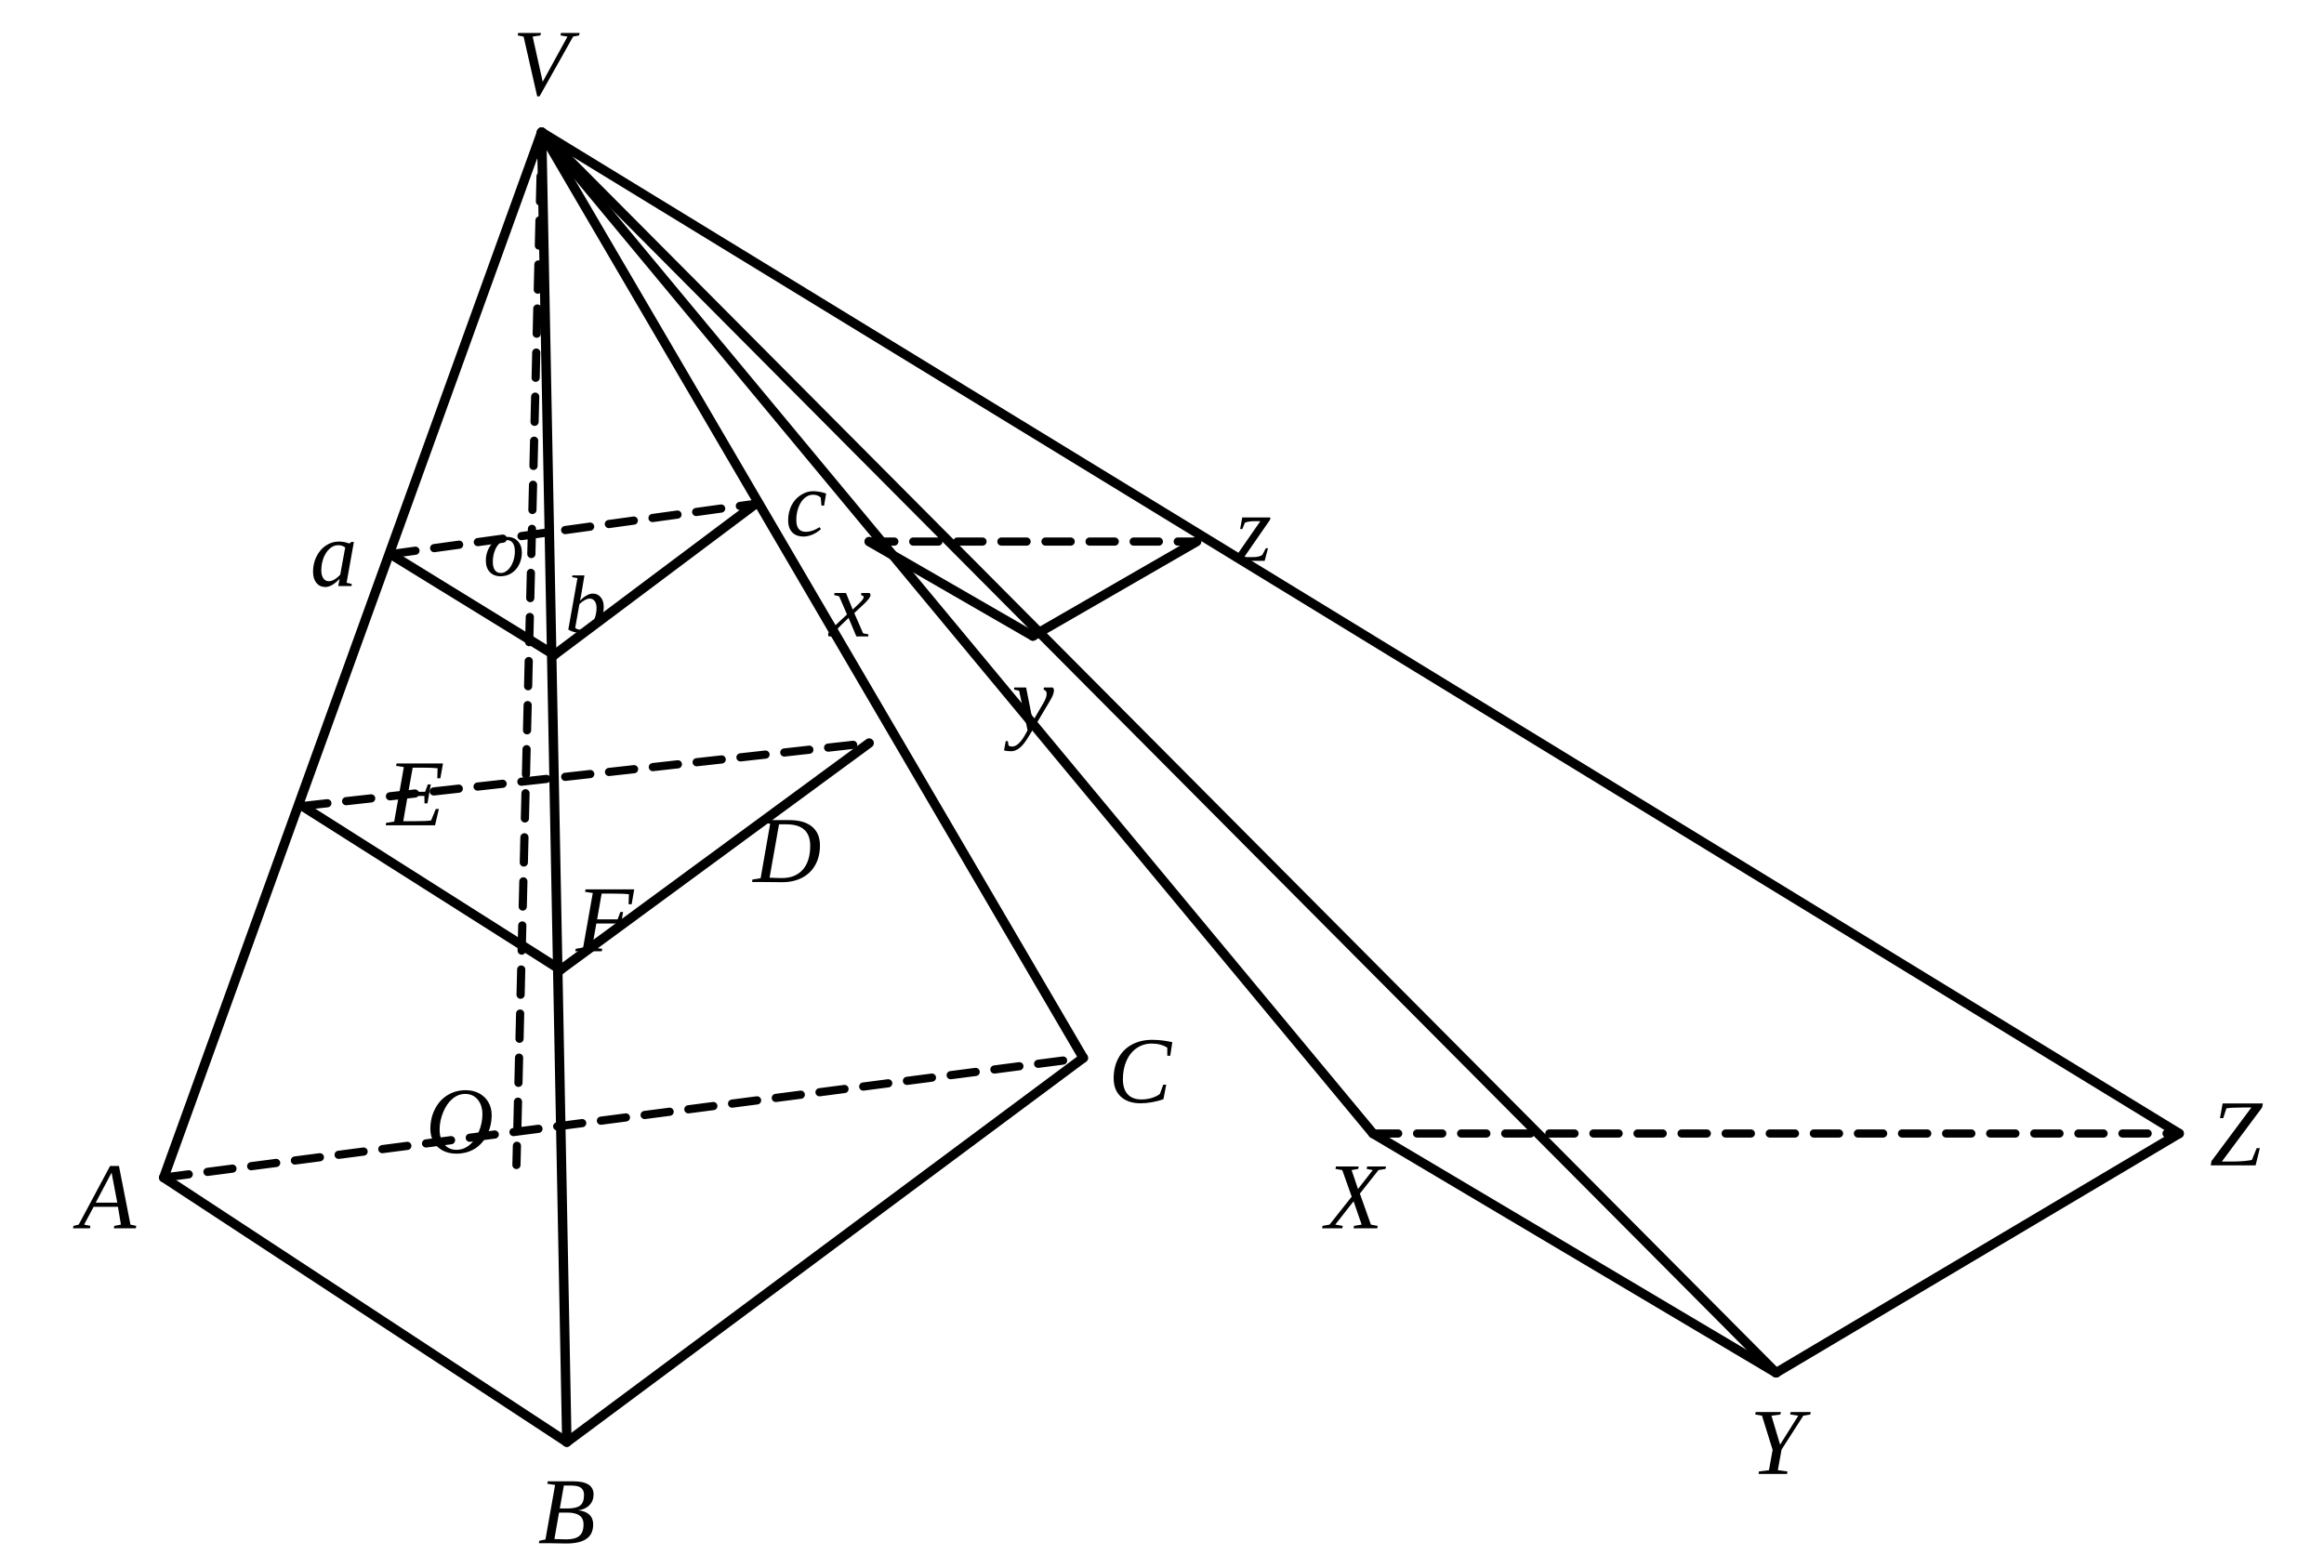
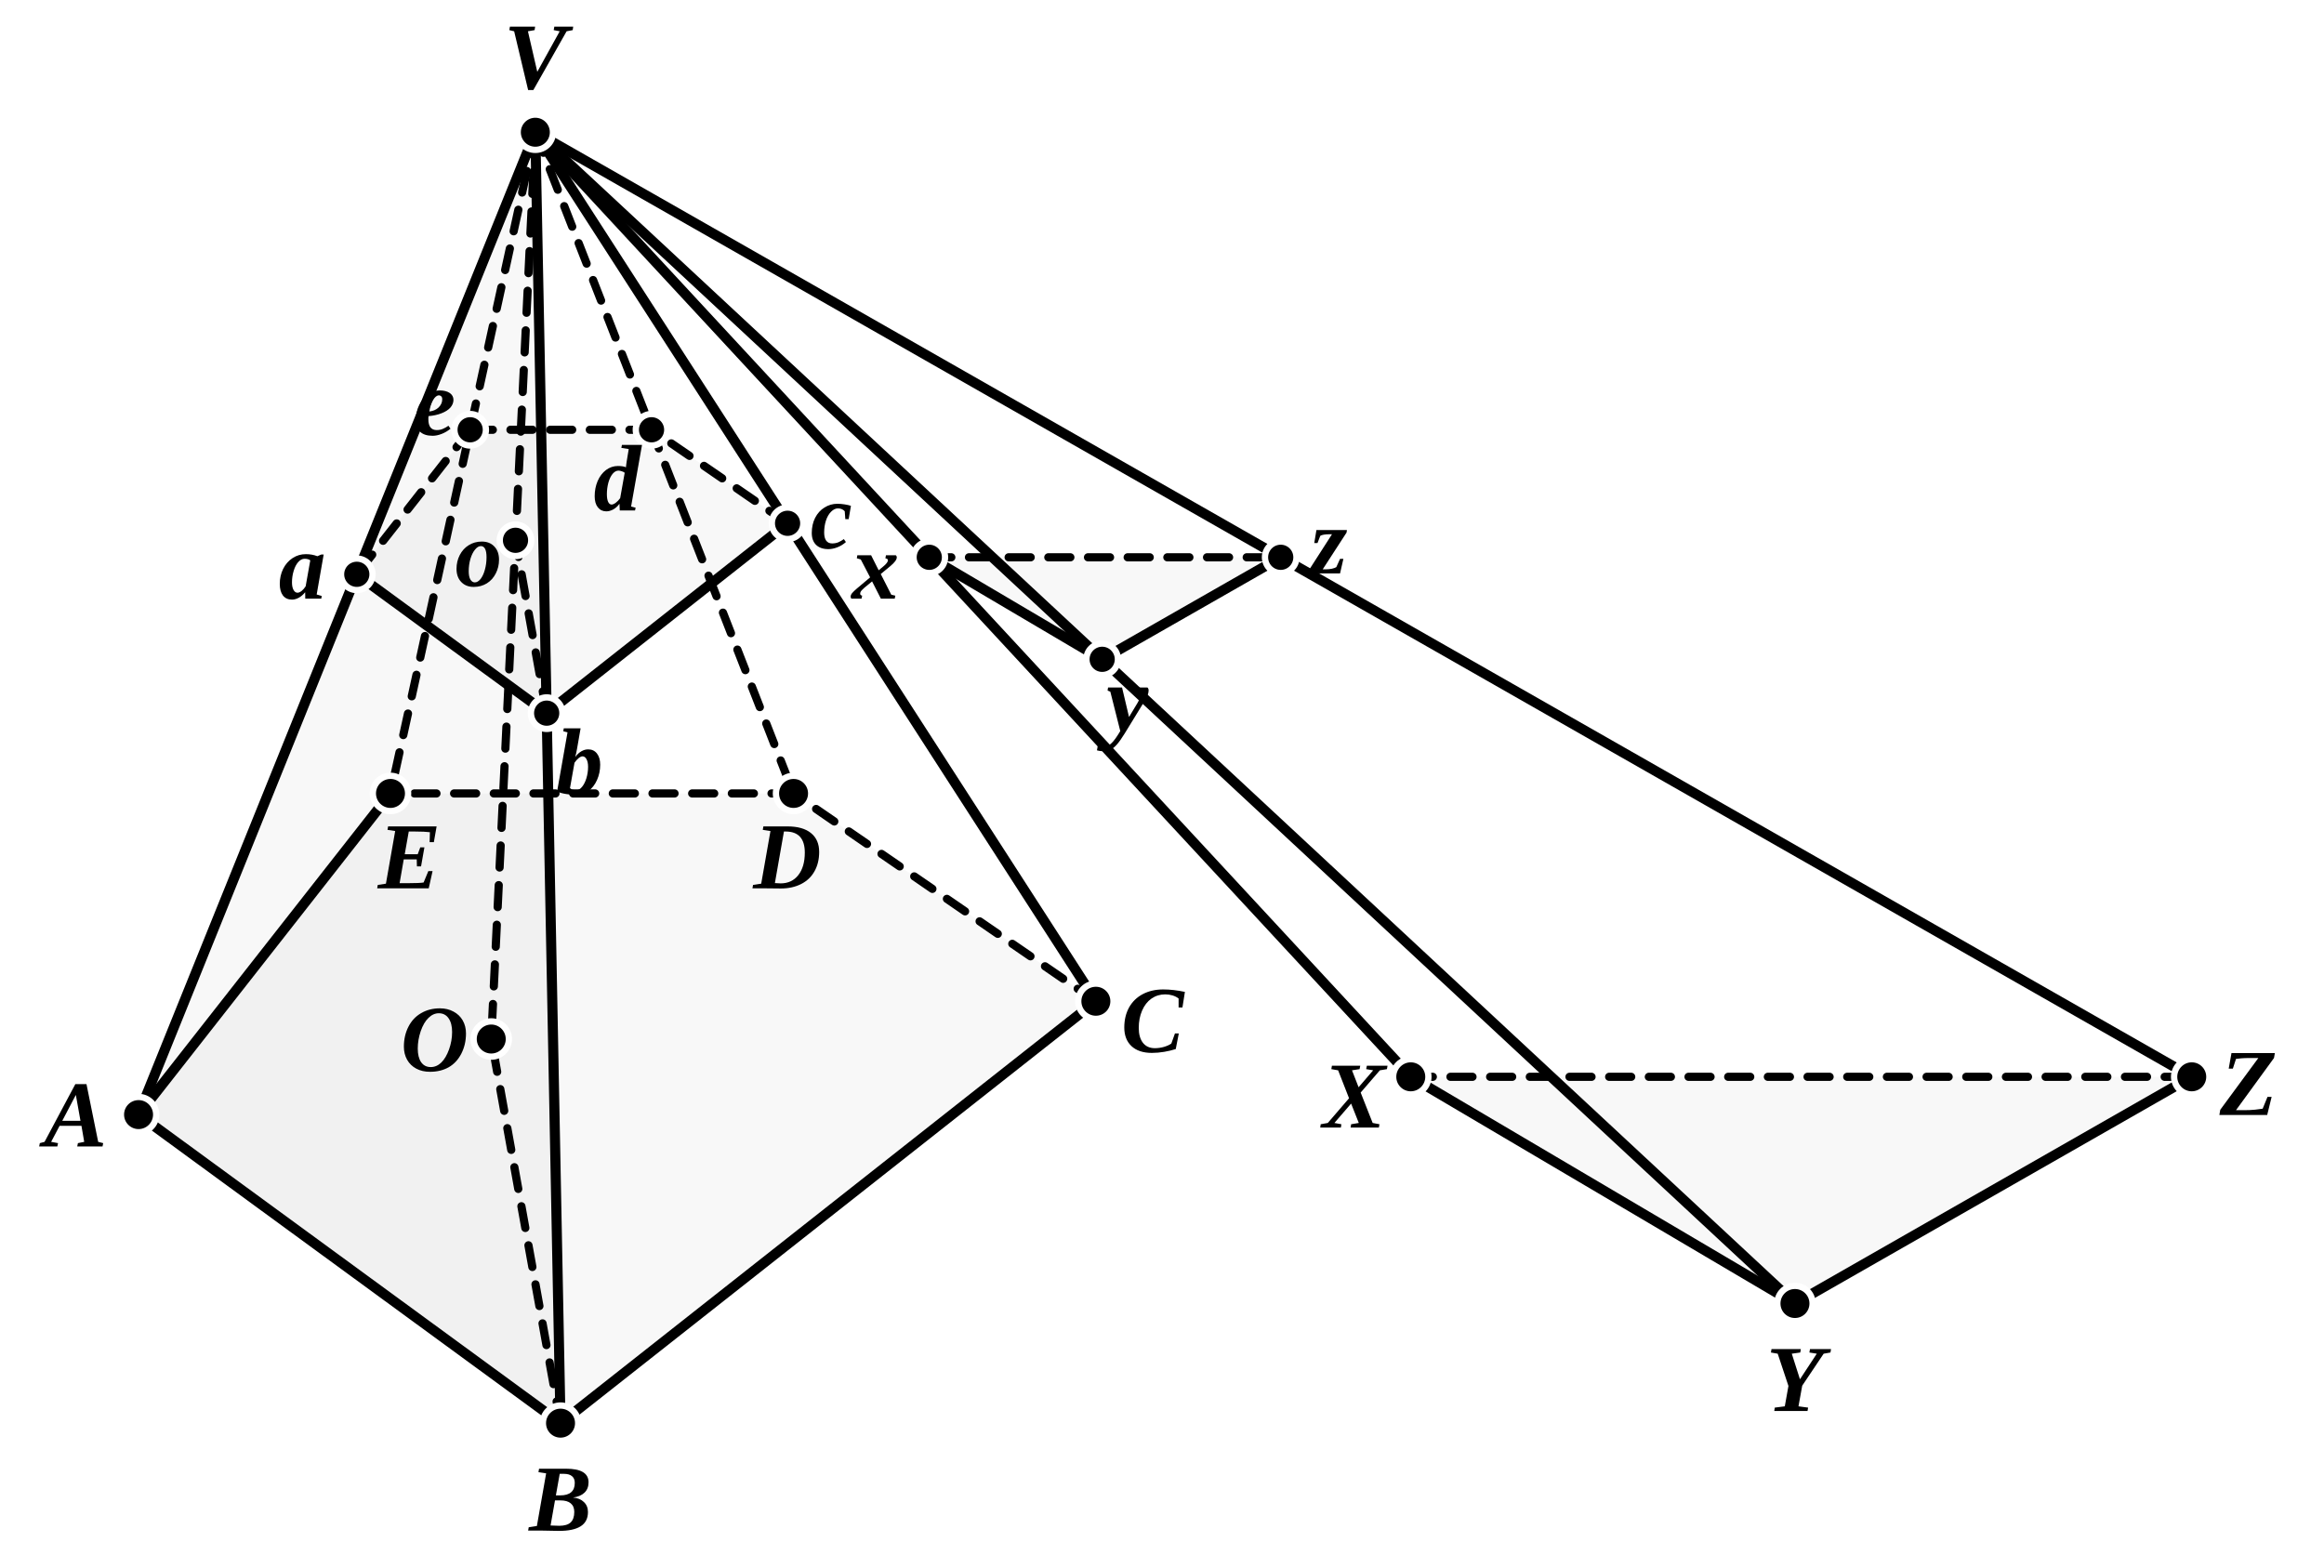
- <svg xmlns="http://www.w3.org/2000/svg" viewBox="0 0 369 249" width="100%" height="100%">
+ <svg xmlns="http://www.w3.org/2000/svg" viewBox="0 0 369 249" width="369" height="249" class="euclid-graphic" data-graphic-id="0393.g1" data-folio="0393" data-graphic="g1" data-proposition="XII.5">
  <style>
-     .bg { fill: #ffffff; }
-     .line { stroke: #000000; stroke-width: 1.5; stroke-linecap: round; stroke-linejoin: round; fill: none; }
-     .dashed { stroke: #000000; stroke-width: 1.3; stroke-dasharray: 4,3; stroke-linecap: round; stroke-linejoin: round; fill: none; }
-     .geom:hover { stroke: #0284c7; stroke-width: 2.5; cursor: pointer; }
-     .label { font-family: "Times New Roman", Times, serif; font-size: 15px; font-style: italic; fill: #000000; text-anchor: middle; dominant-baseline: central; user-select: none; }
-     .label:hover { fill: #0284c7; font-weight: bold; cursor: pointer; }
+     .euclid-graphic {
+       font-family: 'Times New Roman', 'Georgia', serif;
+       font-style: italic;
+       background-color: #ffffff;
+     }
+     .geom-line, .geom-circle, .geom-arc {
+       stroke: #000000;
+       stroke-width: 1.6;
+       stroke-linecap: round;
+       stroke-linejoin: round;
+       fill: none;
+       transition: stroke 0.15s, stroke-width 0.15s;
+     }
+     .geom-dashed {
+       stroke-dasharray: 3.5, 2.8;
+       stroke-width: 1.3;
+     }
+     .geom-polygon {
+       fill: #000000;
+       fill-opacity: 0.03;
+       stroke: none;
+       transition: fill-opacity 0.15s;
+     }
+     .wedge, .angle {
+       fill: #ef4444;
+       fill-opacity: 0.24;
+       stroke: #ef4444;
+       stroke-width: 2;
+       stroke-linejoin: round;
+       transition: opacity 0.12s ease;
+     }
+     .geom-point {
+       fill: #000000;
+       stroke: #ffffff;
+       stroke-width: 1;
+     }
+     .geom-label {
+       font-size: 15px;
+       font-weight: bold;
+       fill: #000000;
+       text-anchor: middle;
+       dominant-baseline: central;
+       user-select: none;
+     }
+     .geom-overlay {
+       opacity: 0;
+       pointer-events: none;
+       transition: opacity 0.12s ease;
+     }
+     [data-ref]:hover, .highlight, .geom-highlight-active {
+       opacity: 1 !important;
+       stroke: #ef4444 !important;
+       stroke-width: 3.5 !important;
+       cursor: pointer;
+     }
+     text[data-ref]:hover, text.highlight, text.geom-highlight-active {
+       fill: #ef4444 !important;
+       stroke: none !important;
+     }
+     .geom-polygon:hover, .geom-polygon.highlight, polygon.geom-highlight-active,
+     path.wedge.geom-highlight-active, path.angle.geom-highlight-active {
+       opacity: 1 !important;
+       fill-opacity: 0.24 !important;
+       fill: #ef4444 !important;
+       stroke: #ef4444 !important;
+       stroke-width: 2.5 !important;
+     }
+     .geom-point:hover, .geom-point.highlight, circle.geom-point.geom-highlight-active {
+       r: 5.0 !important;
+       fill: #ef4444 !important;
+       stroke: #ffffff !important;
+       stroke-width: 1.5 !important;
+     }
  </style>
-   <rect class="bg" width="369" height="249" />
-   <line class="line geom" x1="86" y1="21" x2="26" y2="187" />
-   <line class="line geom" x1="86" y1="21" x2="90" y2="229" />
-   <line class="line geom" x1="86" y1="21" x2="172" y2="168" />
-   <line class="dashed geom" x1="86" y1="21" x2="82" y2="185" />
-   <line class="line geom" x1="26" y1="187" x2="90" y2="229" />
-   <line class="line geom" x1="90" y1="229" x2="172" y2="168" />
-   <line class="dashed geom" x1="26" y1="187" x2="172" y2="168" />
-   <line class="line geom" x1="62" y1="88" x2="88" y2="104" />
-   <line class="line geom" x1="88" y1="104" x2="120" y2="80" />
-   <line class="dashed geom" x1="62" y1="88" x2="120" y2="80" />
-   <line class="line geom" x1="48" y1="128" x2="89" y2="154" />
-   <line class="line geom" x1="89" y1="154" x2="138" y2="118" />
-   <line class="dashed geom" x1="48" y1="128" x2="138" y2="118" />
-   <line class="line geom" x1="86" y1="21" x2="218" y2="180" />
-   <line class="line geom" x1="86" y1="21" x2="282" y2="218" />
-   <line class="line geom" x1="86" y1="21" x2="346" y2="180" />
-   <line class="line geom" x1="218" y1="180" x2="282" y2="218" />
-   <line class="line geom" x1="282" y1="218" x2="346" y2="180" />
-   <line class="dashed geom" x1="218" y1="180" x2="346" y2="180" />
-   <line class="line geom" x1="138" y1="86" x2="164" y2="101" />
-   <line class="line geom" x1="164" y1="101" x2="190" y2="86" />
-   <line class="dashed geom" x1="138" y1="86" x2="190" y2="86" />
-   <text class="label" x="86" y="10">V</text>
-   <text class="label" x="53" y="88">a</text>
-   <text class="label" x="80" y="87" style="font-size: 13px;">o</text>
-   <text class="label" x="93" y="96" style="font-size: 13px;">b</text>
-   <text class="label" x="128" y="80">c</text>
-   <text class="label" x="66" y="126">E</text>
-   <text class="label" x="96" y="146">F</text>
-   <text class="label" x="125" y="135">D</text>
-   <text class="label" x="17" y="190">A</text>
-   <text class="label" x="73" y="178">O</text>
-   <text class="label" x="90" y="240">B</text>
-   <text class="label" x="181" y="170">C</text>
-   <text class="label" x="135" y="96">x</text>
-   <text class="label" x="164" y="111">y</text>
-   <text class="label" x="199" y="84">z</text>
-   <text class="label" x="215" y="190">X</text>
-   <text class="label" x="282" y="229">Y</text>
-   <text class="label" x="355" y="180">Z</text>
+   <rect width="100%" height="100%" fill="#ffffff" />
+   <g id="elements">
+   </g>
+   <g id="graphics">
+     <polygon id="el-pyr-VABCDE" data-ref="&lt; V A B C D E &gt;" data-type="polygon" points="85.0,21.0 22.0,177.0 89.0,226.0 174.0,159.0" class="geom-polygon geom-overlay" />
+     <polygon id="el-tri-VAB" data-ref="&lt; V A B &gt;" data-aliases="&lt; A B V &gt; | &lt; B V A &gt;" data-type="polygon" points="85.0,21.0 22.0,177.0 89.0,226.0" class="geom-polygon" />
+     <polygon id="el-poly-ABCDE" data-ref="&lt; A B C D E &gt;" data-type="polygon" points="22.0,177.0 89.0,226.0 174.0,159.0 126.0,126.0 62.0,126.0" class="geom-polygon" />
+     <polygon id="el-poly-abcde" data-ref="&lt; a b c d e &gt;" data-type="polygon" points="56.65,91.2 86.8,113.25 125.05,83.1 103.45,68.25 74.65,68.25" class="geom-polygon" />
+     <polygon id="el-tri-XYZ" data-ref="&lt; X Y Z &gt;" data-aliases="&lt; Y Z X &gt; | &lt; Z X Y &gt;" data-type="polygon" points="224.0,171.0 285.0,207.0 348.0,171.0" class="geom-polygon" />
+     <polygon id="el-tri-xyz" data-ref="&lt; x y z &gt;" data-aliases="&lt; y z x &gt; | &lt; z x y &gt;" data-type="polygon" points="147.55,88.5 175.0,104.7 203.35,88.5" class="geom-polygon" />
+     <line id="el-seg-VA" data-ref="/ V A /" data-aliases="/ A V /" data-type="segment" x1="85.0" y1="21.0" x2="22.0" y2="177.0" class="geom-line" />
+     <line id="el-seg-VB" data-ref="/ V B /" data-aliases="/ B V /" data-type="segment" x1="85.0" y1="21.0" x2="89.0" y2="226.0" class="geom-line" />
+     <line id="el-seg-VC" data-ref="/ V C /" data-aliases="/ C V /" data-type="segment" x1="85.0" y1="21.0" x2="174.0" y2="159.0" class="geom-line" />
+     <line id="el-seg-VD" data-ref="/ V D /" data-aliases="/ D V /" data-type="segment" x1="85.0" y1="21.0" x2="126.0" y2="126.0" class="geom-line geom-dashed" />
+     <line id="el-seg-VE" data-ref="/ V E /" data-aliases="/ E V /" data-type="segment" x1="85.0" y1="21.0" x2="62.0" y2="126.0" class="geom-line geom-dashed" />
+     <line id="el-seg-VO" data-ref="/ V O /" data-aliases="/ O V /" data-type="segment" x1="85.0" y1="21.0" x2="78.0" y2="165.0" class="geom-line geom-dashed" />
+     <line id="el-seg-Va" data-ref="/ V a /" data-aliases="/ a V /" data-type="segment" x1="85.0" y1="21.0" x2="56.65" y2="91.2" class="geom-line geom-overlay" />
+     <line id="el-seg-aA" data-ref="/ a A /" data-aliases="/ A a /" data-type="segment" x1="56.65" y1="91.2" x2="22.0" y2="177.0" class="geom-line geom-overlay" />
+     <line id="el-seg-Vb" data-ref="/ V b /" data-aliases="/ b V /" data-type="segment" x1="85.0" y1="21.0" x2="86.8" y2="113.25" class="geom-line geom-overlay" />
+     <line id="el-seg-bB" data-ref="/ b B /" data-aliases="/ B b /" data-type="segment" x1="86.8" y1="113.25" x2="89.0" y2="226.0" class="geom-line geom-overlay" />
+     <line id="el-seg-Vc" data-ref="/ V c /" data-aliases="/ c V /" data-type="segment" x1="85.0" y1="21.0" x2="125.05" y2="83.1" class="geom-line geom-overlay" />
+     <line id="el-seg-cC" data-ref="/ c C /" data-aliases="/ C c /" data-type="segment" x1="125.05" y1="83.1" x2="174.0" y2="159.0" class="geom-line geom-overlay" />
+     <line id="el-seg-Vd" data-ref="/ V d /" data-aliases="/ d V /" data-type="segment" x1="85.0" y1="21.0" x2="103.45" y2="68.25" class="geom-line geom-overlay" />
+     <line id="el-seg-dD" data-ref="/ d D /" data-aliases="/ D d /" data-type="segment" x1="103.45" y1="68.25" x2="126.0" y2="126.0" class="geom-line geom-overlay" />
+     <line id="el-seg-Ve" data-ref="/ V e /" data-aliases="/ e V /" data-type="segment" x1="85.0" y1="21.0" x2="74.65" y2="68.25" class="geom-line geom-overlay" />
+     <line id="el-seg-eE" data-ref="/ e E /" data-aliases="/ E e /" data-type="segment" x1="74.65" y1="68.25" x2="62.0" y2="126.0" class="geom-line geom-overlay" />
+     <line id="el-seg-Vo" data-ref="/ V o /" data-aliases="/ o V /" data-type="segment" x1="85.0" y1="21.0" x2="81.85" y2="85.8" class="geom-line geom-overlay" />
+     <line id="el-seg-oO" data-ref="/ o O /" data-aliases="/ O o /" data-type="segment" x1="81.85" y1="85.8" x2="78.0" y2="165.0" class="geom-line geom-overlay" />
+     <line id="el-seg-AB" data-ref="/ A B /" data-aliases="/ B A /" data-type="segment" x1="22.0" y1="177.0" x2="89.0" y2="226.0" class="geom-line" />
+     <line id="el-seg-BC" data-ref="/ B C /" data-aliases="/ C B /" data-type="segment" x1="89.0" y1="226.0" x2="174.0" y2="159.0" class="geom-line" />
+     <line id="el-seg-CD" data-ref="/ C D /" data-aliases="/ D C /" data-type="segment" x1="174.0" y1="159.0" x2="126.0" y2="126.0" class="geom-line geom-dashed" />
+     <line id="el-seg-DE" data-ref="/ D E /" data-aliases="/ E D /" data-type="segment" x1="126.0" y1="126.0" x2="62.0" y2="126.0" class="geom-line geom-dashed" />
+     <line id="el-seg-EA" data-ref="/ E A /" data-aliases="/ A E /" data-type="segment" x1="62.0" y1="126.0" x2="22.0" y2="177.0" class="geom-line" />
+     <line id="el-seg-BO" data-ref="/ B O /" data-aliases="/ O B /" data-type="segment" x1="89.0" y1="226.0" x2="78.0" y2="165.0" class="geom-line geom-dashed" />
+     <line id="el-seg-ab" data-ref="/ a b /" data-aliases="/ b a /" data-type="segment" x1="56.65" y1="91.2" x2="86.8" y2="113.25" class="geom-line" />
+     <line id="el-seg-bc" data-ref="/ b c /" data-aliases="/ c b /" data-type="segment" x1="86.8" y1="113.25" x2="125.05" y2="83.1" class="geom-line" />
+     <line id="el-seg-cd" data-ref="/ c d /" data-aliases="/ d c /" data-type="segment" x1="125.05" y1="83.1" x2="103.45" y2="68.25" class="geom-line geom-dashed" />
+     <line id="el-seg-de" data-ref="/ d e /" data-aliases="/ e d /" data-type="segment" x1="103.45" y1="68.25" x2="74.65" y2="68.25" class="geom-line geom-dashed" />
+     <line id="el-seg-ea" data-ref="/ e a /" data-aliases="/ a e /" data-type="segment" x1="74.65" y1="68.25" x2="56.65" y2="91.2" class="geom-line geom-dashed" />
+     <line id="el-seg-bo" data-ref="/ b o /" data-aliases="/ o b /" data-type="segment" x1="86.8" y1="113.25" x2="81.85" y2="85.8" class="geom-line geom-dashed" />
+     <line id="el-seg-VX" data-ref="/ V X /" data-aliases="/ X V /" data-type="segment" x1="85.0" y1="21.0" x2="224.0" y2="171.0" class="geom-line" />
+     <line id="el-seg-VY" data-ref="/ V Y /" data-aliases="/ Y V /" data-type="segment" x1="85.0" y1="21.0" x2="285.0" y2="207.0" class="geom-line" />
+     <line id="el-seg-VZ" data-ref="/ V Z /" data-aliases="/ Z V /" data-type="segment" x1="85.0" y1="21.0" x2="348.0" y2="171.0" class="geom-line" />
+     <line id="el-seg-Vx" data-ref="/ V x /" data-aliases="/ x V /" data-type="segment" x1="85.0" y1="21.0" x2="147.55" y2="88.5" class="geom-line geom-overlay" />
+     <line id="el-seg-xX" data-ref="/ x X /" data-aliases="/ X x /" data-type="segment" x1="147.55" y1="88.5" x2="224.0" y2="171.0" class="geom-line geom-overlay" />
+     <line id="el-seg-Vy" data-ref="/ V y /" data-aliases="/ y V /" data-type="segment" x1="85.0" y1="21.0" x2="175.0" y2="104.7" class="geom-line geom-overlay" />
+     <line id="el-seg-yY" data-ref="/ y Y /" data-aliases="/ Y y /" data-type="segment" x1="175.0" y1="104.7" x2="285.0" y2="207.0" class="geom-line geom-overlay" />
+     <line id="el-seg-Vz" data-ref="/ V z /" data-aliases="/ z V /" data-type="segment" x1="85.0" y1="21.0" x2="203.35" y2="88.5" class="geom-line geom-overlay" />
+     <line id="el-seg-zZ" data-ref="/ z Z /" data-aliases="/ Z z /" data-type="segment" x1="203.35" y1="88.5" x2="348.0" y2="171.0" class="geom-line geom-overlay" />
+     <line id="el-seg-XY" data-ref="/ X Y /" data-aliases="/ Y X /" data-type="segment" x1="224.0" y1="171.0" x2="285.0" y2="207.0" class="geom-line" />
+     <line id="el-seg-YZ" data-ref="/ Y Z /" data-aliases="/ Z Y /" data-type="segment" x1="285.0" y1="207.0" x2="348.0" y2="171.0" class="geom-line" />
+     <line id="el-seg-XZ" data-ref="/ X Z /" data-aliases="/ Z X /" data-type="segment" x1="224.0" y1="171.0" x2="348.0" y2="171.0" class="geom-line geom-dashed" />
+     <line id="el-seg-xy" data-ref="/ x y /" data-aliases="/ y x /" data-type="segment" x1="147.55" y1="88.5" x2="175.0" y2="104.7" class="geom-line" />
+     <line id="el-seg-yz" data-ref="/ y z /" data-aliases="/ z y /" data-type="segment" x1="175.0" y1="104.7" x2="203.35" y2="88.5" class="geom-line" />
+     <line id="el-seg-xz" data-ref="/ x z /" data-aliases="/ z x /" data-type="segment" x1="147.55" y1="88.5" x2="203.35" y2="88.5" class="geom-line geom-dashed" />
+     <path id="el-ang-ABC" data-ref="&lt; A B C )" data-aliases="&lt; C B A )" data-type="angle" d="M 89.0,226.0 L 71.2,213.0 L 106.5,212.2 Z" class="wedge angle geom-overlay" />
+     <path id="el-ang-abc" data-ref="&lt; a b c )" data-aliases="&lt; c b a )" data-type="angle" d="M 86.8,113.25 L 73.8,103.7 L 99.6,103.2 Z" class="wedge angle geom-overlay" />
+   </g>
+   <g id="highlights" style="pointer-events: none;">
+     <polygon id="hl-pyr-VABCDE" data-ref="&lt; V A B C D E &gt;" points="85.0,21.0 22.0,177.0 89.0,226.0 174.0,159.0" class="geom-polygon geom-overlay" />
+     <polygon id="hl-tri-VAB" data-ref="&lt; V A B &gt;" data-aliases="&lt; A B V &gt; | &lt; B V A &gt;" points="85.0,21.0 22.0,177.0 89.0,226.0" class="geom-polygon geom-overlay" />
+     <polygon id="hl-poly-ABCDE" data-ref="&lt; A B C D E &gt;" points="22.0,177.0 89.0,226.0 174.0,159.0 126.0,126.0 62.0,126.0" class="geom-polygon geom-overlay" />
+     <polygon id="hl-poly-abcde" data-ref="&lt; a b c d e &gt;" points="56.65,91.2 86.8,113.25 125.05,83.1 103.45,68.25 74.65,68.25" class="geom-polygon geom-overlay" />
+     <polygon id="hl-tri-XYZ" data-ref="&lt; X Y Z &gt;" data-aliases="&lt; Y Z X &gt; | &lt; Z X Y &gt;" points="224.0,171.0 285.0,207.0 348.0,171.0" class="geom-polygon geom-overlay" />
+     <polygon id="hl-tri-xyz" data-ref="&lt; x y z &gt;" data-aliases="&lt; y z x &gt; | &lt; z x y &gt;" points="147.55,88.5 175.0,104.7 203.35,88.5" class="geom-polygon geom-overlay" />
+     <line id="hl-seg-VA" data-ref="/ V A /" data-aliases="/ A V /" x1="85.0" y1="21.0" x2="22.0" y2="177.0" class="geom-line geom-overlay" />
+     <line id="hl-seg-Va" data-ref="/ V a /" data-aliases="/ a V /" x1="85.0" y1="21.0" x2="56.65" y2="91.2" class="geom-line geom-overlay" />
+     <line id="hl-seg-VB" data-ref="/ V B /" data-aliases="/ B V /" x1="85.0" y1="21.0" x2="89.0" y2="226.0" class="geom-line geom-overlay" />
+     <line id="hl-seg-Vb" data-ref="/ V b /" data-aliases="/ b V /" x1="85.0" y1="21.0" x2="86.8" y2="113.25" class="geom-line geom-overlay" />
+     <line id="hl-seg-VC" data-ref="/ V C /" data-aliases="/ C V /" x1="85.0" y1="21.0" x2="174.0" y2="159.0" class="geom-line geom-overlay" />
+     <line id="hl-seg-Vc" data-ref="/ V c /" data-aliases="/ c V /" x1="85.0" y1="21.0" x2="125.05" y2="83.1" class="geom-line geom-overlay" />
+     <line id="hl-seg-VO" data-ref="/ V O /" data-aliases="/ O V /" x1="85.0" y1="21.0" x2="78.0" y2="165.0" class="geom-line geom-overlay" />
+     <line id="hl-seg-Vo" data-ref="/ V o /" data-aliases="/ o V /" x1="85.0" y1="21.0" x2="81.85" y2="85.8" class="geom-line geom-overlay" />
+     <line id="hl-seg-AB" data-ref="/ A B /" data-aliases="/ B A /" x1="22.0" y1="177.0" x2="89.0" y2="226.0" class="geom-line geom-overlay" />
+     <line id="hl-seg-BC" data-ref="/ B C /" data-aliases="/ C B /" x1="89.0" y1="226.0" x2="174.0" y2="159.0" class="geom-line geom-overlay" />
+     <line id="hl-seg-BO" data-ref="/ B O /" data-aliases="/ O B /" x1="89.0" y1="226.0" x2="78.0" y2="165.0" class="geom-line geom-overlay" />
+     <line id="hl-seg-ab" data-ref="/ a b /" data-aliases="/ b a /" x1="56.65" y1="91.2" x2="86.8" y2="113.25" class="geom-line geom-overlay" />
+     <line id="hl-seg-bc" data-ref="/ b c /" data-aliases="/ c b /" x1="86.8" y1="113.25" x2="125.05" y2="83.1" class="geom-line geom-overlay" />
+     <line id="hl-seg-bo" data-ref="/ b o /" data-aliases="/ o b /" x1="86.8" y1="113.25" x2="81.85" y2="85.8" class="geom-line geom-overlay" />
+     <line id="hl-seg-VX" data-ref="/ V X /" data-aliases="/ X V /" x1="85.0" y1="21.0" x2="224.0" y2="171.0" class="geom-line geom-overlay" />
+     <line id="hl-seg-Vx" data-ref="/ V x /" data-aliases="/ x V /" x1="85.0" y1="21.0" x2="147.55" y2="88.5" class="geom-line geom-overlay" />
+     <line id="hl-seg-VY" data-ref="/ V Y /" data-aliases="/ Y V /" x1="85.0" y1="21.0" x2="285.0" y2="207.0" class="geom-line geom-overlay" />
+     <line id="hl-seg-Vy" data-ref="/ V y /" data-aliases="/ y V /" x1="85.0" y1="21.0" x2="175.0" y2="104.7" class="geom-line geom-overlay" />
+     <line id="hl-seg-VZ" data-ref="/ V Z /" data-aliases="/ Z V /" x1="85.0" y1="21.0" x2="348.0" y2="171.0" class="geom-line geom-overlay" />
+     <line id="hl-seg-Vz" data-ref="/ V z /" data-aliases="/ z V /" x1="85.0" y1="21.0" x2="203.35" y2="88.5" class="geom-line geom-overlay" />
+     <line id="hl-seg-XY" data-ref="/ X Y /" data-aliases="/ Y X /" x1="224.0" y1="171.0" x2="285.0" y2="207.0" class="geom-line geom-overlay" />
+     <line id="hl-seg-xy" data-ref="/ x y /" data-aliases="/ y x /" x1="147.55" y1="88.5" x2="175.0" y2="104.7" class="geom-line geom-overlay" />
+     <path id="hl-ang-ABC" data-ref="&lt; A B C )" data-aliases="&lt; C B A )" d="M 89.0,226.0 L 71.2,213.0 L 106.5,212.2 Z" class="wedge angle geom-overlay" />
+     <path id="hl-ang-abc" data-ref="&lt; a b c )" data-aliases="&lt; c b a )" d="M 86.8,113.25 L 73.8,103.7 L 99.6,103.2 Z" class="wedge angle geom-overlay" />
+   </g>
+   <g id="points">
+     <circle id="el-pt-V" data-ref="V" data-type="point" cx="85.0" cy="21.0" r="2.8" class="geom-point" />
+     <circle id="el-pt-A" data-ref="A" data-type="point" cx="22.0" cy="177.0" r="2.8" class="geom-point" />
+     <circle id="el-pt-B" data-ref="B" data-type="point" cx="89.0" cy="226.0" r="2.8" class="geom-point" />
+     <circle id="el-pt-C" data-ref="C" data-type="point" cx="174.0" cy="159.0" r="2.8" class="geom-point" />
+     <circle id="el-pt-D" data-ref="D" data-type="point" cx="126.0" cy="126.0" r="2.8" class="geom-point" />
+     <circle id="el-pt-E" data-ref="E" data-type="point" cx="62.0" cy="126.0" r="2.8" class="geom-point" />
+     <circle id="el-pt-O" data-ref="O" data-type="point" cx="78.0" cy="165.0" r="2.8" class="geom-point" />
+     <circle id="el-pt-a" data-ref="a" data-type="point" cx="56.65" cy="91.2" r="2.5" class="geom-point" />
+     <circle id="el-pt-b" data-ref="b" data-type="point" cx="86.8" cy="113.25" r="2.5" class="geom-point" />
+     <circle id="el-pt-c" data-ref="c" data-type="point" cx="125.05" cy="83.1" r="2.5" class="geom-point" />
+     <circle id="el-pt-d" data-ref="d" data-type="point" cx="103.45" cy="68.25" r="2.5" class="geom-point" />
+     <circle id="el-pt-e" data-ref="e" data-type="point" cx="74.65" cy="68.25" r="2.5" class="geom-point" />
+     <circle id="el-pt-o" data-ref="o" data-type="point" cx="81.85" cy="85.8" r="2.5" class="geom-point" />
+     <circle id="el-pt-X" data-ref="X" data-type="point" cx="224.0" cy="171.0" r="2.8" class="geom-point" />
+     <circle id="el-pt-Y" data-ref="Y" data-type="point" cx="285.0" cy="207.0" r="2.8" class="geom-point" />
+     <circle id="el-pt-Z" data-ref="Z" data-type="point" cx="348.0" cy="171.0" r="2.8" class="geom-point" />
+     <circle id="el-pt-x" data-ref="x" data-type="point" cx="147.55" cy="88.5" r="2.5" class="geom-point" />
+     <circle id="el-pt-y" data-ref="y" data-type="point" cx="175.0" cy="104.7" r="2.5" class="geom-point" />
+     <circle id="el-pt-z" data-ref="z" data-type="point" cx="203.35" cy="88.5" r="2.5" class="geom-point" />
+   </g>
+   <g id="labels">
+     <text id="lbl-V" data-ref="V" x="85.0" y="9.0" class="geom-label">V</text>
+     <text id="lbl-A" data-ref="A" x="12.0" y="177.0" class="geom-label">A</text>
+     <text id="lbl-B" data-ref="B" x="89.0" y="238.0" class="geom-label">B</text>
+     <text id="lbl-C" data-ref="C" x="183.0" y="162.0" class="geom-label">C</text>
+     <text id="lbl-D" data-ref="D" x="125.0" y="136.0" class="geom-label">D</text>
+     <text id="lbl-E" data-ref="E" x="65.0" y="136.0" class="geom-label">E</text>
+     <text id="lbl-O" data-ref="O" x="69.0" y="165.0" class="geom-label">O</text>
+     <text id="lbl-a" data-ref="a" x="48.0" y="90.0" class="geom-label">a</text>
+     <text id="lbl-b" data-ref="b" x="92.0" y="121.0" class="geom-label">b</text>
+     <text id="lbl-c" data-ref="c" x="132.0" y="82.0" class="geom-label">c</text>
+     <text id="lbl-d" data-ref="d" x="98.0" y="76.0" class="geom-label">d</text>
+     <text id="lbl-e" data-ref="e" x="69.0" y="64.0" class="geom-label">e</text>
+     <text id="lbl-o" data-ref="o" x="76.0" y="88.0" class="geom-label">o</text>
+     <text id="lbl-X" data-ref="X" x="215.0" y="174.0" class="geom-label">X</text>
+     <text id="lbl-Y" data-ref="Y" x="285.0" y="219.0" class="geom-label">Y</text>
+     <text id="lbl-Z" data-ref="Z" x="357.0" y="172.0" class="geom-label">Z</text>
+     <text id="lbl-x" data-ref="x" x="139.0" y="90.0" class="geom-label">x</text>
+     <text id="lbl-y" data-ref="y" x="179.0" y="111.0" class="geom-label">y</text>
+     <text id="lbl-z" data-ref="z" x="211.0" y="86.0" class="geom-label">z</text>
+   </g>
</svg>
